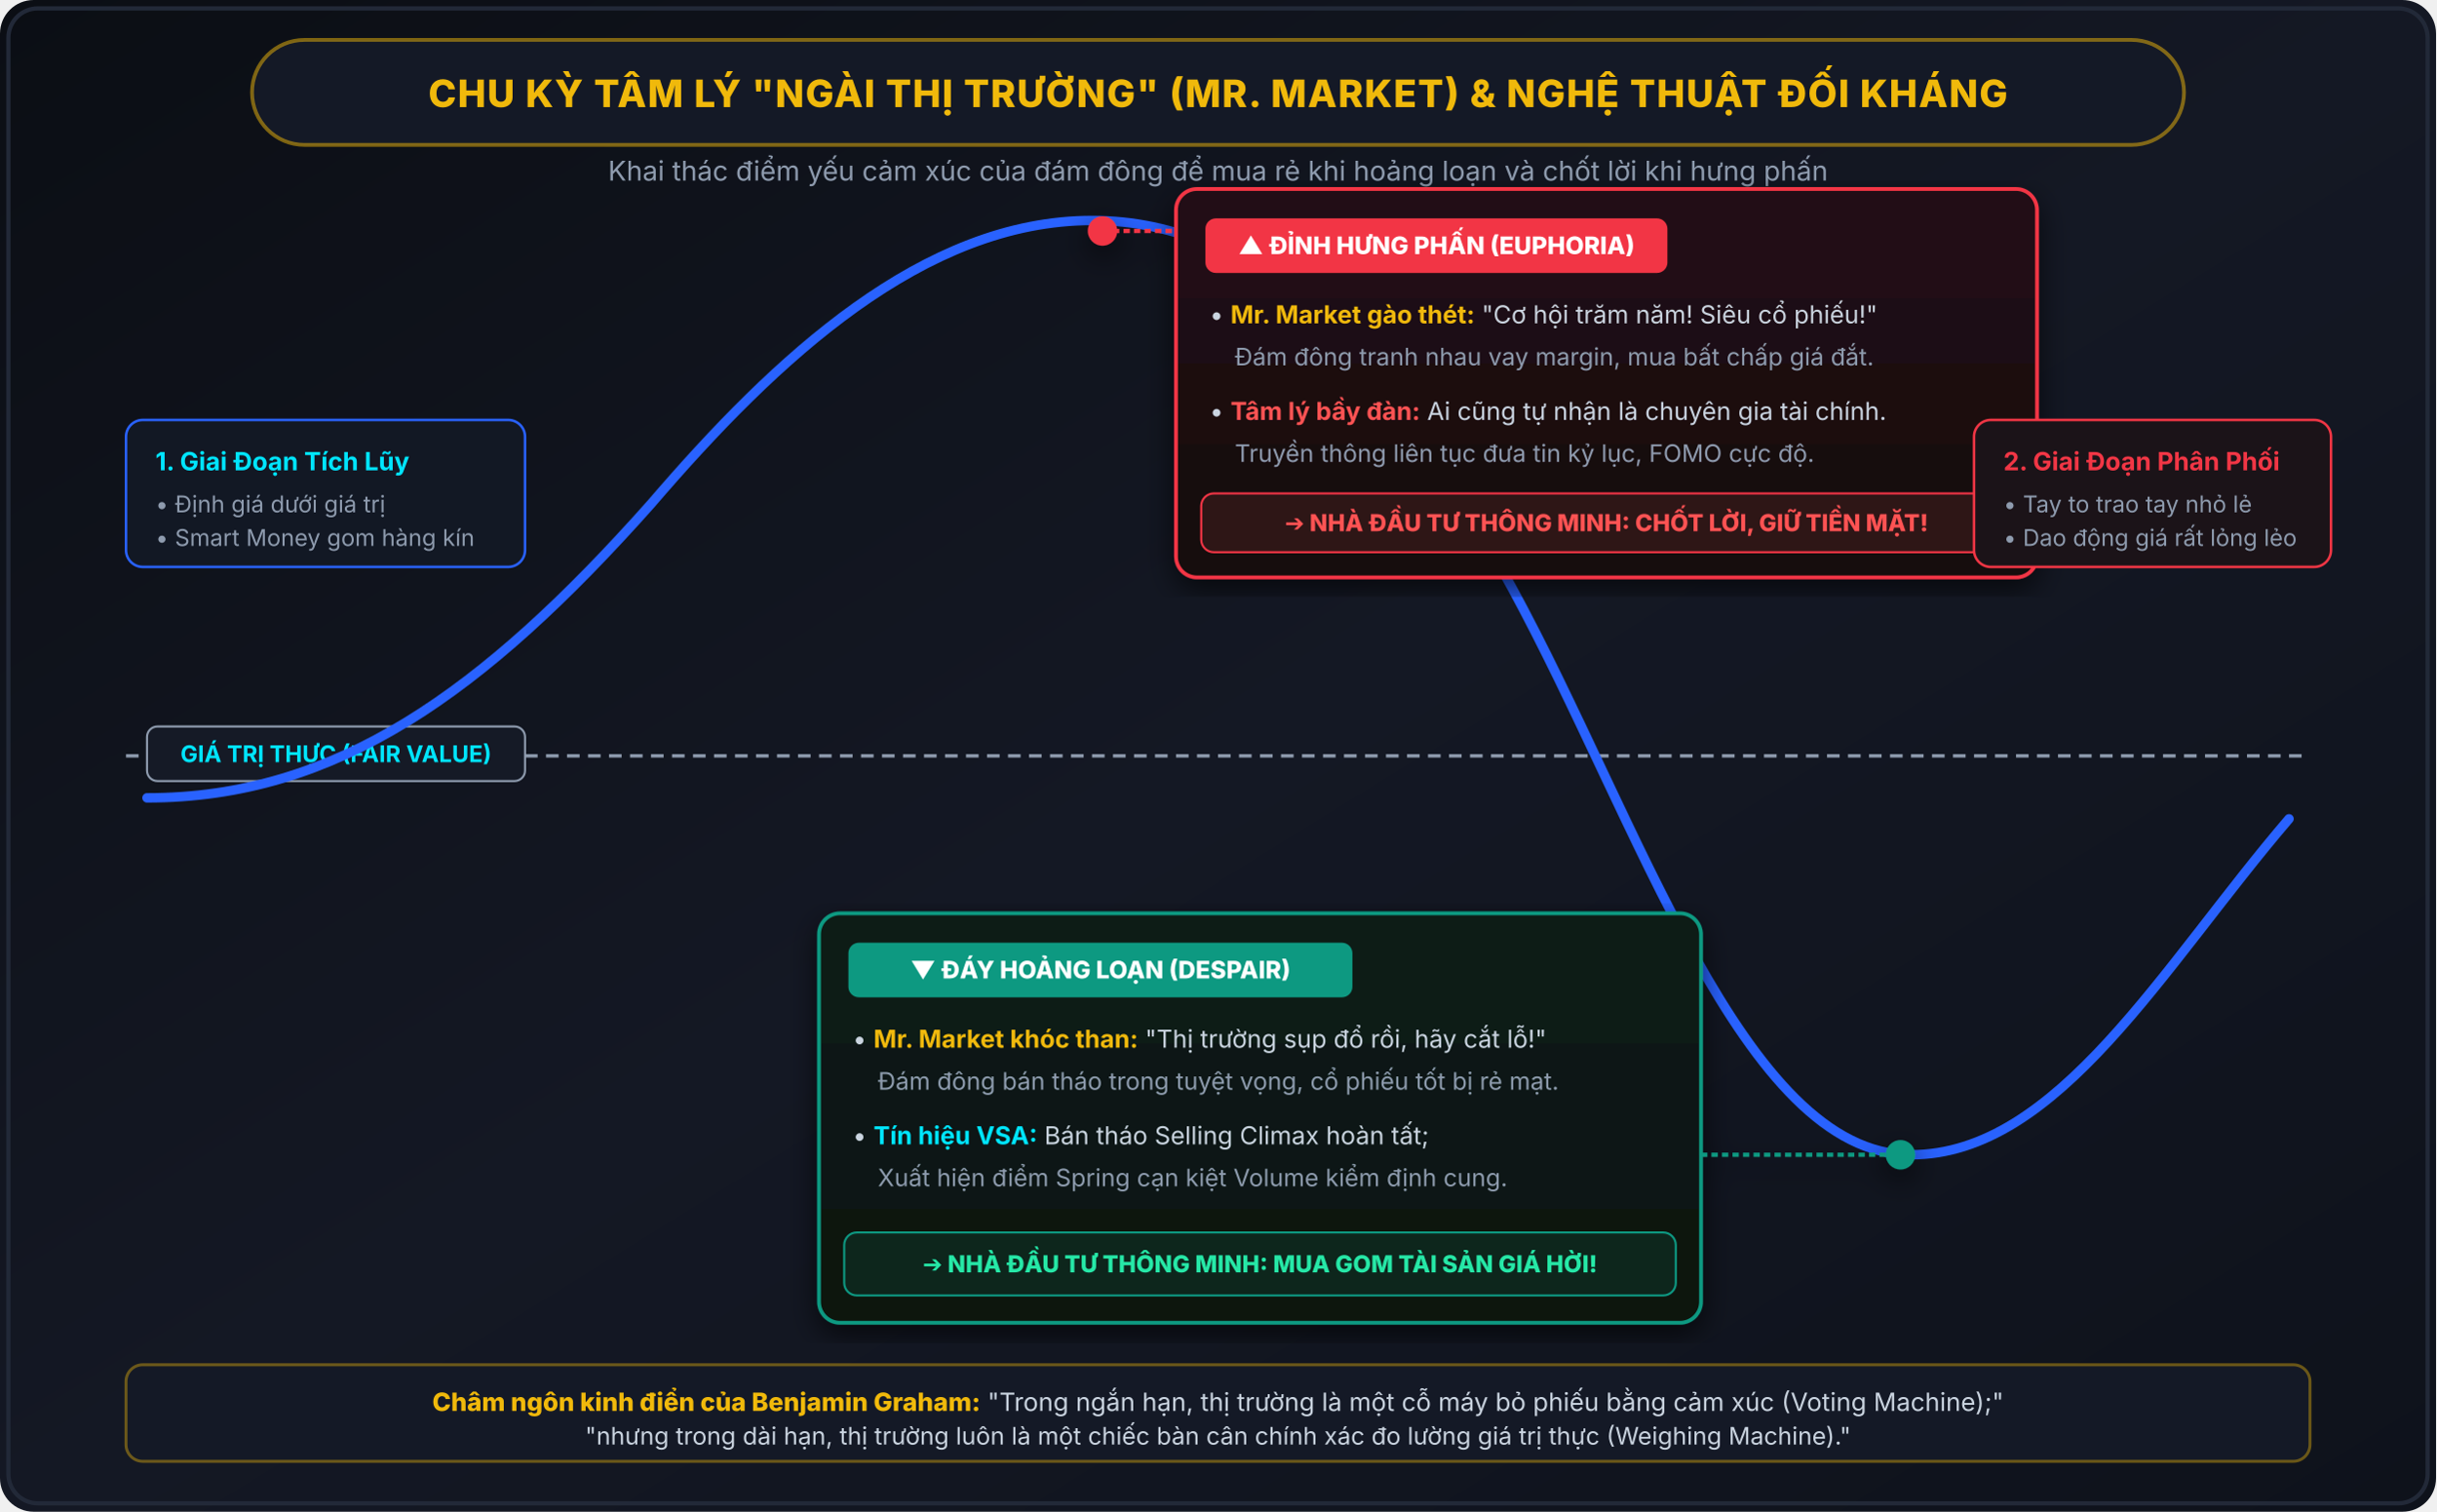
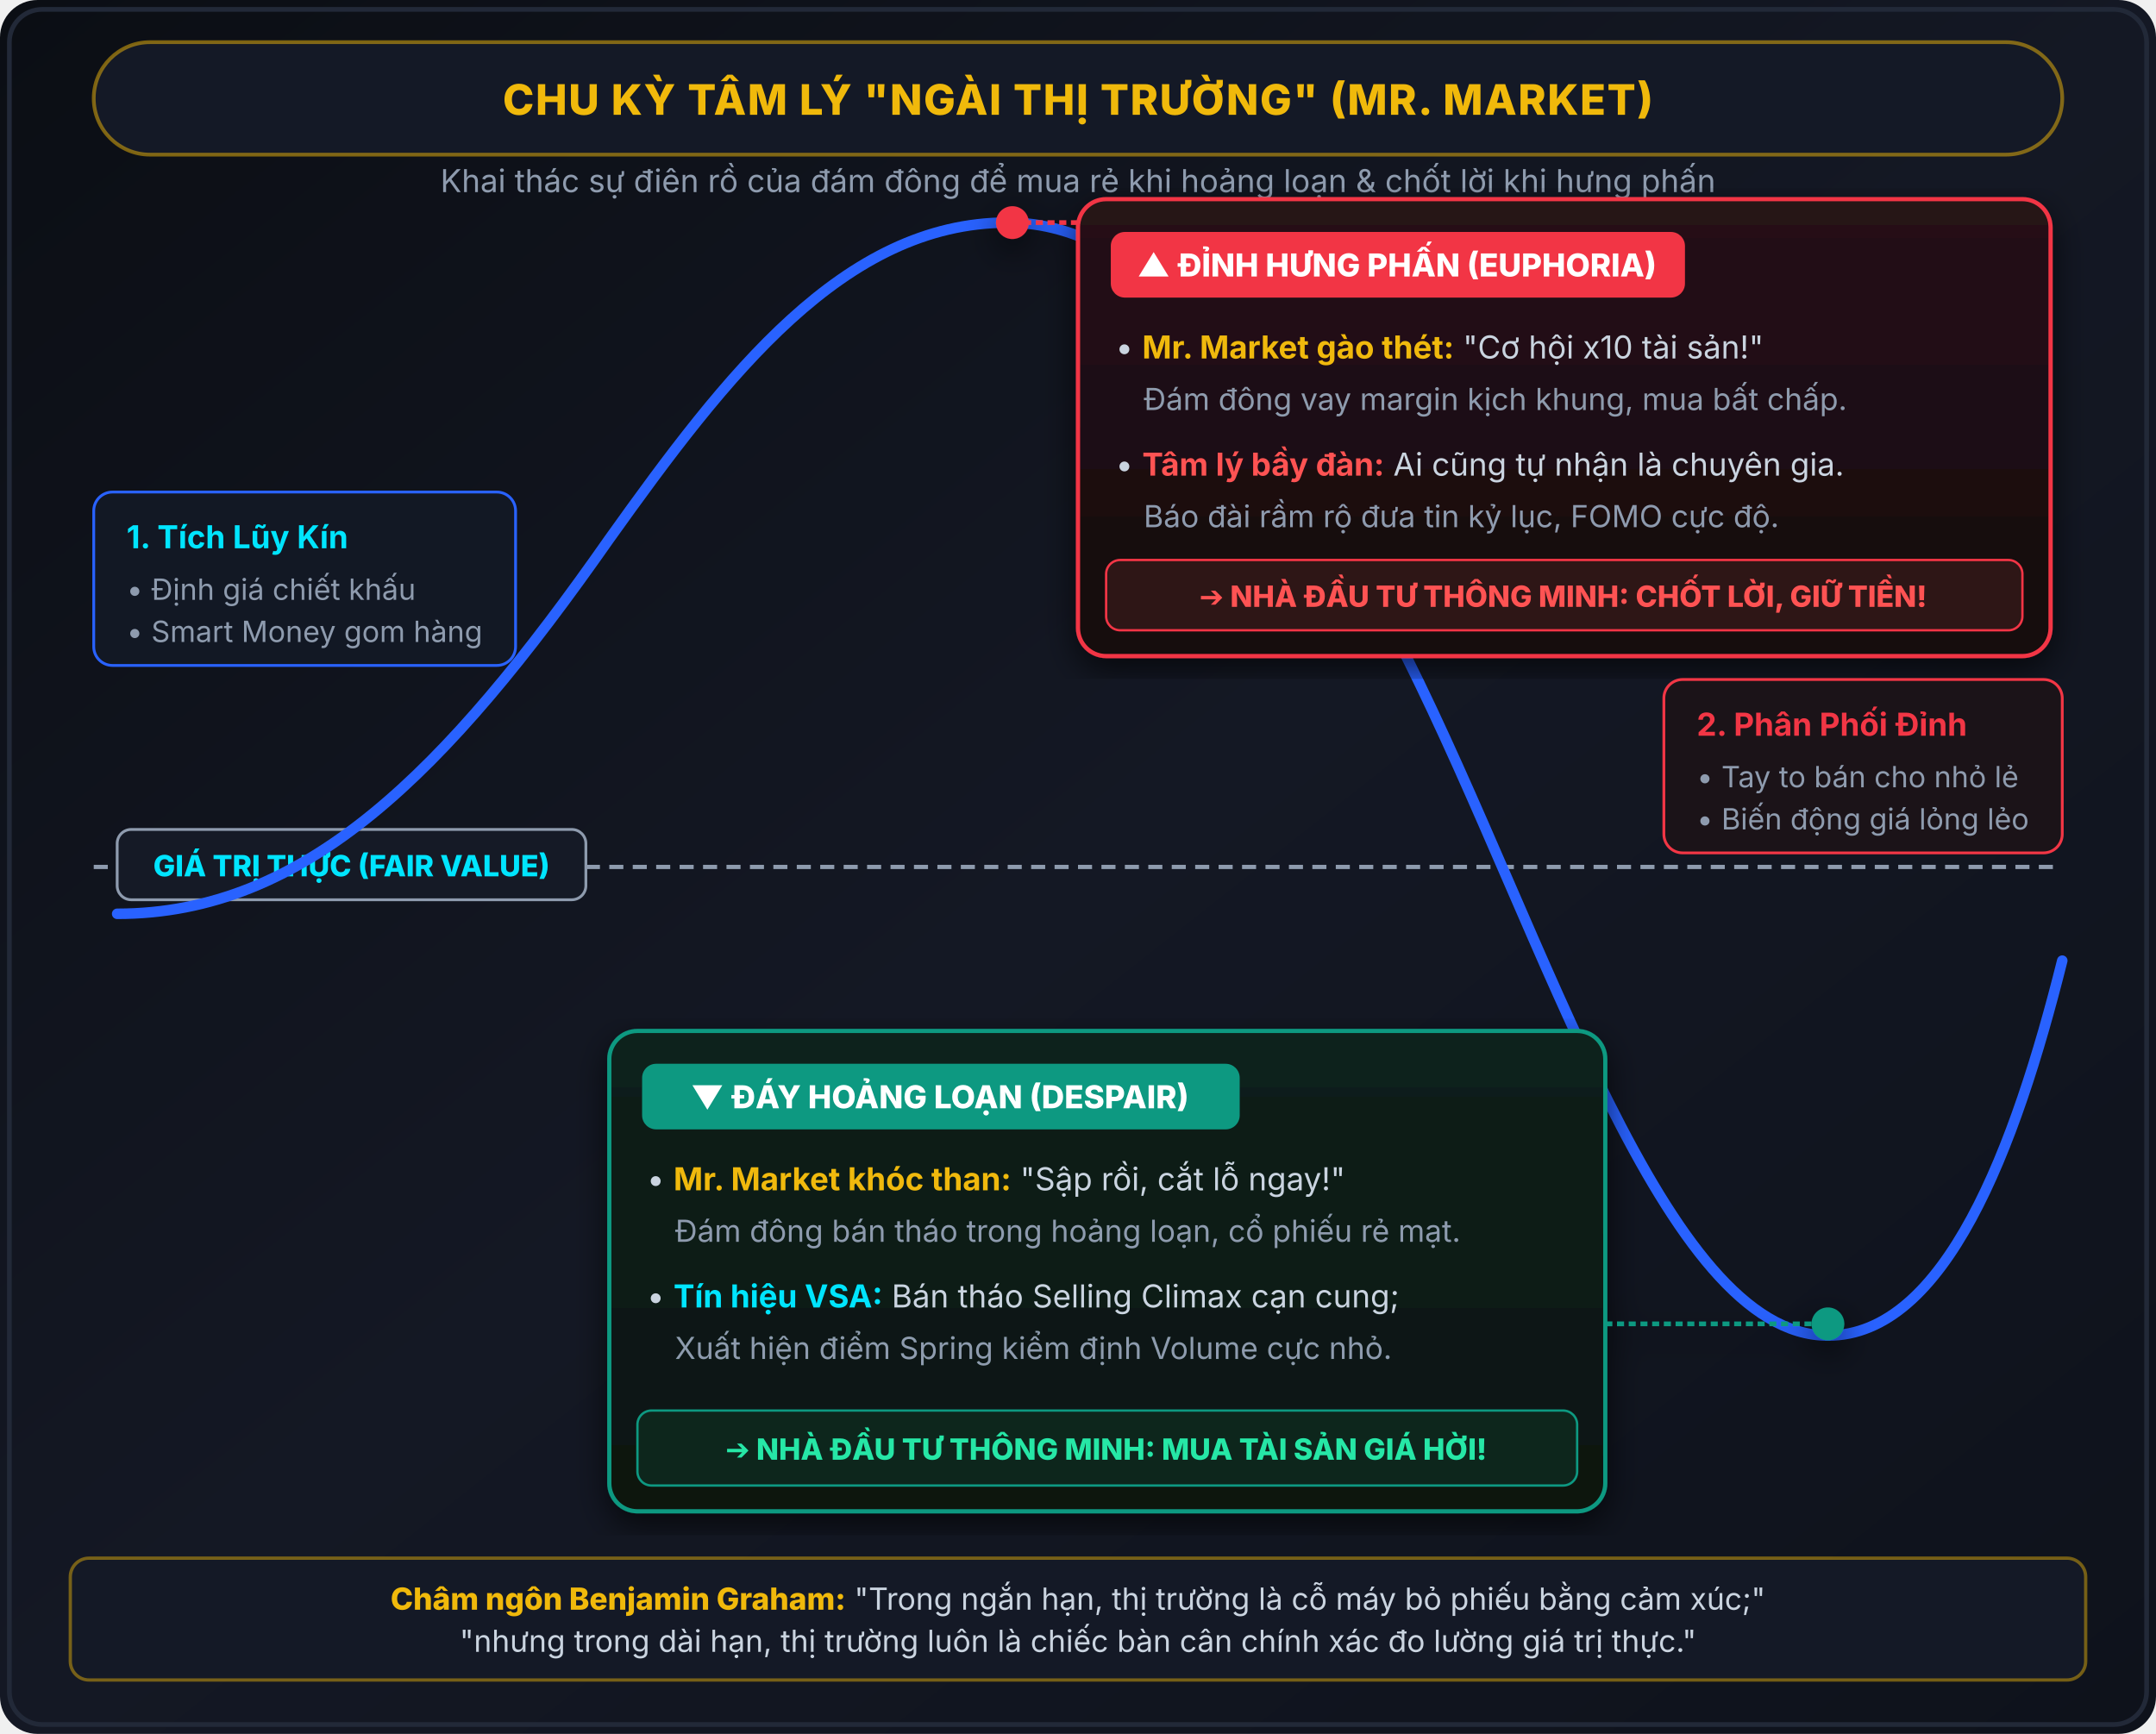
- <svg xmlns="http://www.w3.org/2000/svg" viewBox="0 0 1160 720" width="100%" height="100%" style="background:#0B0E14; font-family: 'Inter', system-ui, -apple-system, sans-serif;">
+ <svg xmlns="http://www.w3.org/2000/svg" viewBox="0 0 920 740" width="100%" height="100%" style="background:#0B0E14; font-family: 'Inter', system-ui, -apple-system, sans-serif;">
  <defs>
    <linearGradient id="bg-canvas" x1="0%" y1="0%" x2="100%" y2="100%">
      <stop offset="0%" stop-color="#0B0E14" />
      <stop offset="50%" stop-color="#141824" />
      <stop offset="100%" stop-color="#0E121B" />
    </linearGradient>
    <linearGradient id="euphoria-card" x1="0%" y1="0%" x2="0%" y2="100%">
-       <stop offset="0%" stop-color="#241116" />
-       <stop offset="100%" stop-color="#14090C" />
+       <stop offset="0%" stop-color="#261218" />
+       <stop offset="100%" stop-color="#14090D" />
    </linearGradient>
    <linearGradient id="despair-card" x1="0%" y1="0%" x2="0%" y2="100%">
-       <stop offset="0%" stop-color="#0C1D18" />
-       <stop offset="100%" stop-color="#07120F" />
+       <stop offset="0%" stop-color="#0E211B" />
+       <stop offset="100%" stop-color="#071410" />
    </linearGradient>
    <filter id="shadow" x="-5%" y="-5%" width="110%" height="110%">
      <feDropShadow dx="0" dy="5" stdDeviation="7" flood-color="#000" flood-opacity="0.65" />
    </filter>
  </defs>
-   <rect width="1160" height="720" fill="url(#bg-canvas)" rx="16" />
-   <rect width="1152" height="712" x="4" y="4" fill="none" stroke="#222938" stroke-width="2" rx="14" />
-   <g transform="translate(580, 44)" text-anchor="middle">
-     <rect x="-460" y="-25" width="920" height="50" rx="25" fill="#141926" stroke="rgba(240, 185, 11, 0.5)" stroke-width="1.8" />
+   <rect width="920" height="740" fill="url(#bg-canvas)" rx="16" />
+   <rect width="912" height="732" x="4" y="4" fill="none" stroke="#222938" stroke-width="2" rx="14" />
+   <g transform="translate(460, 42)" text-anchor="middle">
+     <rect x="-420" y="-24" width="840" height="48" rx="24" fill="#141926" stroke="rgba(240, 185, 11, 0.5)" stroke-width="1.6" />
    <text y="7" font-size="18" font-weight="800" fill="#F0B90B" letter-spacing="0.6">
-       CHU KỲ TÂM LÝ "NGÀI THỊ TRƯỜNG" (MR. MARKET) &amp; NGHỆ THUẬT ĐỐI KHÁNG
+       CHU KỲ TÂM LÝ "NGÀI THỊ TRƯỜNG" (MR. MARKET)
    </text>
-     <text y="42" font-size="13" fill="#8E9BAE">
-       Khai thác điểm yếu cảm xúc của đám đông để mua rẻ khi hoảng loạn và chốt lời khi hưng phấn
+     <text y="40" font-size="13.5" fill="#8E9BAE">
+       Khai thác sự điên rồ của đám đông để mua rẻ khi hoảng loạn &amp; chốt lời khi hưng phấn
    </text>
  </g>
-   <line x1="60" y1="360" x2="1100" y2="360" stroke="#8E9BAE" stroke-width="1.6" stroke-dasharray="6 4" />
-   <rect x="70" y="346" width="180" height="26" rx="5" fill="#151A26" stroke="#8E9BAE" stroke-width="1" />
-   <text x="160" y="363" font-size="11" font-weight="700" fill="#00E5FF" text-anchor="middle">GIÁ TRỊ THỰC (FAIR VALUE)</text>
-   <path d="M 70 380             C 160 380, 230 330, 310 240             C 370 170, 440 105, 520 105             C 600 105, 660 170, 720 280             C 780 390, 830 550, 910 550             C 980 550, 1030 460, 1090 390" fill="none" stroke="#2962FF" stroke-width="4.5" stroke-linecap="round" />
-   <g transform="translate(560, 90)" filter="url(#shadow)">
-     <line x1="-35" y1="20" x2="0" y2="20" stroke="#F23645" stroke-width="2" stroke-dasharray="3 2" />
-     <circle cx="-35" cy="20" r="7" fill="#F23645" />
-     <rect x="0" y="0" width="410" height="185" rx="10" fill="url(#euphoria-card)" stroke="#F23645" stroke-width="1.8" />
-     <rect x="14" y="14" width="220" height="26" rx="5" fill="#F23645" />
-     <text x="124" y="31" font-size="11.5" font-weight="800" fill="#FFF" text-anchor="middle">▲ ĐỈNH HƯNG PHẤN (EUPHORIA)</text>
-     <text x="16" y="64" font-size="11.8" fill="#CAD4E0">• <tspan fill="#F0B90B" font-weight="700">Mr. Market gào thét:</tspan> "Cơ hội trăm năm! Siêu cổ phiếu!"</text>
-     <text x="28" y="84" font-size="11.5" fill="#8E9BAE">Đám đông tranh nhau vay margin, mua bất chấp giá đắt.</text>
-     <text x="16" y="110" font-size="11.8" fill="#CAD4E0">• <tspan fill="#FF5252" font-weight="700">Tâm lý bầy đàn:</tspan> Ai cũng tự nhận là chuyên gia tài chính.</text>
-     <text x="28" y="130" font-size="11.5" fill="#8E9BAE">Truyền thông liên tục đưa tin kỷ lục, FOMO cực độ.</text>
-     <rect x="12" y="145" width="386" height="28" rx="6" fill="#2E1217" stroke="#F23645" stroke-width="1" />
-     <text x="205" y="163" font-size="11.2" font-weight="800" fill="#FF5252" text-anchor="middle">
-       ➔ NHÀ ĐẦU TƯ THÔNG MINH: CHỐT LỜI, GIỮ TIỀN MẶT!
+   <line x1="40" y1="370" x2="880" y2="370" stroke="#8E9BAE" stroke-width="1.8" stroke-dasharray="6 4" />
+   <rect x="50" y="354" width="200" height="30" rx="6" fill="#151A26" stroke="#8E9BAE" stroke-width="1.2" />
+   <text x="150" y="374" font-size="12.5" font-weight="800" fill="#00E5FF" text-anchor="middle">GIÁ TRỊ THỰC (FAIR VALUE)</text>
+   <path d="M 50 390             C 130 390, 190 330, 260 230             C 310 160, 360 95, 430 95             C 490 95, 540 160, 600 280             C 660 400, 710 570, 780 570             C 830 570, 860 490, 880 410" fill="none" stroke="#2962FF" stroke-width="4.5" stroke-linecap="round" />
+   <g transform="translate(460, 85)" filter="url(#shadow)">
+     <line x1="-28" y1="10" x2="0" y2="10" stroke="#F23645" stroke-width="2" stroke-dasharray="3 2" />
+     <circle cx="-28" cy="10" r="7" fill="#F23645" />
+     <rect x="0" y="0" width="415" height="195" rx="12" fill="url(#euphoria-card)" stroke="#F23645" stroke-width="1.8" />
+     <rect x="14" y="14" width="245" height="28" rx="6" fill="#F23645" />
+     <text x="136" y="33" font-size="13.5" font-weight="800" fill="#FFF" text-anchor="middle">▲ ĐỈNH HƯNG PHẤN (EUPHORIA)</text>
+     <text x="16" y="68" font-size="13.5" fill="#CAD4E0">• <tspan fill="#F0B90B" font-weight="700">Mr. Market gào thét:</tspan> "Cơ hội x10 tài sản!"</text>
+     <text x="28" y="90" font-size="13" fill="#8E9BAE">Đám đông vay margin kịch khung, mua bất chấp.</text>
+     <text x="16" y="118" font-size="13.5" fill="#CAD4E0">• <tspan fill="#FF5252" font-weight="700">Tâm lý bầy đàn:</tspan> Ai cũng tự nhận là chuyên gia.</text>
+     <text x="28" y="140" font-size="13" fill="#8E9BAE">Báo đài rầm rộ đưa tin kỷ lục, FOMO cực độ.</text>
+     <rect x="12" y="154" width="391" height="30" rx="6" fill="#2E1217" stroke="#F23645" stroke-width="1" />
+     <text x="207" y="174" font-size="12.5" font-weight="800" fill="#FF5252" text-anchor="middle">
+       ➔ NHÀ ĐẦU TƯ THÔNG MINH: CHỐT LỜI, GIỮ TIỀN!
    </text>
  </g>
-   <g transform="translate(390, 435)" filter="url(#shadow)">
-     <line x1="420" y1="115" x2="515" y2="115" stroke="#089981" stroke-width="2" stroke-dasharray="3 2" />
-     <circle cx="515" cy="115" r="7" fill="#089981" />
-     <rect x="0" y="0" width="420" height="195" rx="10" fill="url(#despair-card)" stroke="#089981" stroke-width="1.8" />
-     <rect x="14" y="14" width="240" height="26" rx="5" fill="#089981" />
-     <text x="134" y="31" font-size="11.5" font-weight="800" fill="#FFF" text-anchor="middle">▼ ĐÁY HOẢNG LOẠN (DESPAIR)</text>
-     <text x="16" y="64" font-size="11.8" fill="#CAD4E0">• <tspan fill="#F0B90B" font-weight="700">Mr. Market khóc than:</tspan> "Thị trường sụp đổ rồi, hãy cắt lỗ!"</text>
-     <text x="28" y="84" font-size="11.5" fill="#8E9BAE">Đám đông bán tháo trong tuyệt vọng, cổ phiếu tốt bị rẻ mạt.</text>
-     <text x="16" y="110" font-size="11.8" fill="#CAD4E0">• <tspan fill="#00E5FF" font-weight="700">Tín hiệu VSA:</tspan> Bán tháo Selling Climax hoàn tất;</text>
-     <text x="28" y="130" font-size="11.5" fill="#8E9BAE">Xuất hiện điểm Spring cạn kiệt Volume kiểm định cung.</text>
-     <rect x="12" y="152" width="396" height="30" rx="6" fill="#0B261F" stroke="#089981" stroke-width="1" />
-     <text x="210" y="171" font-size="11.2" font-weight="800" fill="#26E7A6" text-anchor="middle">
-       ➔ NHÀ ĐẦU TƯ THÔNG MINH: MUA GOM TÀI SẢN GIÁ HỜI!
+   <g transform="translate(260, 440)" filter="url(#shadow)">
+     <line x1="425" y1="125" x2="520" y2="125" stroke="#089981" stroke-width="2" stroke-dasharray="3 2" />
+     <circle cx="520" cy="125" r="7" fill="#089981" />
+     <rect x="0" y="0" width="425" height="205" rx="12" fill="url(#despair-card)" stroke="#089981" stroke-width="1.8" />
+     <rect x="14" y="14" width="255" height="28" rx="6" fill="#089981" />
+     <text x="141" y="33" font-size="13.5" font-weight="800" fill="#FFF" text-anchor="middle">▼ ĐÁY HOẢNG LOẠN (DESPAIR)</text>
+     <text x="16" y="68" font-size="13.5" fill="#CAD4E0">• <tspan fill="#F0B90B" font-weight="700">Mr. Market khóc than:</tspan> "Sập rồi, cắt lỗ ngay!"</text>
+     <text x="28" y="90" font-size="13" fill="#8E9BAE">Đám đông bán tháo trong hoảng loạn, cổ phiếu rẻ mạt.</text>
+     <text x="16" y="118" font-size="13.5" fill="#CAD4E0">• <tspan fill="#00E5FF" font-weight="700">Tín hiệu VSA:</tspan> Bán tháo Selling Climax cạn cung;</text>
+     <text x="28" y="140" font-size="13" fill="#8E9BAE">Xuất hiện điểm Spring kiểm định Volume cực nhỏ.</text>
+     <rect x="12" y="162" width="401" height="32" rx="6" fill="#0B261F" stroke="#089981" stroke-width="1" />
+     <text x="212" y="183" font-size="12.5" font-weight="800" fill="#26E7A6" text-anchor="middle">
+       ➔ NHÀ ĐẦU TƯ THÔNG MINH: MUA TÀI SẢN GIÁ HỜI!
    </text>
  </g>
-   <g transform="translate(60, 200)">
-     <rect width="190" height="70" rx="8" fill="#121824" stroke="#2962FF" stroke-width="1.2" />
-     <text x="14" y="24" font-size="12" font-weight="700" fill="#00E5FF">1. Giai Đoạn Tích Lũy</text>
-     <text x="14" y="44" font-size="11" fill="#8E9BAE">• Định giá dưới giá trị</text>
-     <text x="14" y="60" font-size="11" fill="#8E9BAE">• Smart Money gom hàng kín</text>
+   <g transform="translate(40, 210)">
+     <rect width="180" height="74" rx="8" fill="#121824" stroke="#2962FF" stroke-width="1.2" />
+     <text x="14" y="24" font-size="13.5" font-weight="700" fill="#00E5FF">1. Tích Lũy Kín</text>
+     <text x="14" y="46" font-size="12.5" fill="#8E9BAE">• Định giá chiết khấu</text>
+     <text x="14" y="64" font-size="12.5" fill="#8E9BAE">• Smart Money gom hàng</text>
  </g>
-   <g transform="translate(940, 200)">
-     <rect width="170" height="70" rx="8" fill="#1B1318" stroke="#F23645" stroke-width="1.2" />
-     <text x="14" y="24" font-size="12" font-weight="700" fill="#F23645">2. Giai Đoạn Phân Phối</text>
-     <text x="14" y="44" font-size="11" fill="#8E9BAE">• Tay to trao tay nhỏ lẻ</text>
-     <text x="14" y="60" font-size="11" fill="#8E9BAE">• Dao động giá rất lỏng lẻo</text>
+   <g transform="translate(710, 290)">
+     <rect width="170" height="74" rx="8" fill="#1B1318" stroke="#F23645" stroke-width="1.2" />
+     <text x="14" y="24" font-size="13.5" font-weight="700" fill="#F23645">2. Phân Phối Đỉnh</text>
+     <text x="14" y="46" font-size="12.5" fill="#8E9BAE">• Tay to bán cho nhỏ lẻ</text>
+     <text x="14" y="64" font-size="12.5" fill="#8E9BAE">• Biến động giá lỏng lẻo</text>
  </g>
-   <g transform="translate(60, 650)">
-     <rect width="1040" height="46" rx="8" fill="#141926" stroke="rgba(240, 185, 11, 0.4)" stroke-width="1.4" />
-     <text x="520" y="22" font-size="12" fill="#CAD4E0" text-anchor="middle">
-       <tspan fill="#F0B90B" font-weight="800">Châm ngôn kinh điển của Benjamin Graham:</tspan> "Trong ngắn hạn, thị trường là một cỗ máy bỏ phiếu bằng cảm xúc (Voting Machine);"
+   <g transform="translate(30, 665)">
+     <rect width="860" height="52" rx="8" fill="#141926" stroke="rgba(240, 185, 11, 0.45)" stroke-width="1.4" />
+     <text x="430" y="22" font-size="13" fill="#CAD4E0" text-anchor="middle">
+       <tspan fill="#F0B90B" font-weight="800">Châm ngôn Benjamin Graham:</tspan> "Trong ngắn hạn, thị trường là cỗ máy bỏ phiếu bằng cảm xúc;"
    </text>
-     <text x="520" y="38" font-size="11.5" fill="#CAD4E0" text-anchor="middle">
-       "nhưng trong dài hạn, thị trường luôn là một chiếc bàn cân chính xác đo lường giá trị thực (Weighing Machine)."
+     <text x="430" y="40" font-size="13" fill="#CAD4E0" text-anchor="middle">
+       "nhưng trong dài hạn, thị trường luôn là chiếc bàn cân chính xác đo lường giá trị thực."
    </text>
  </g>
</svg>
